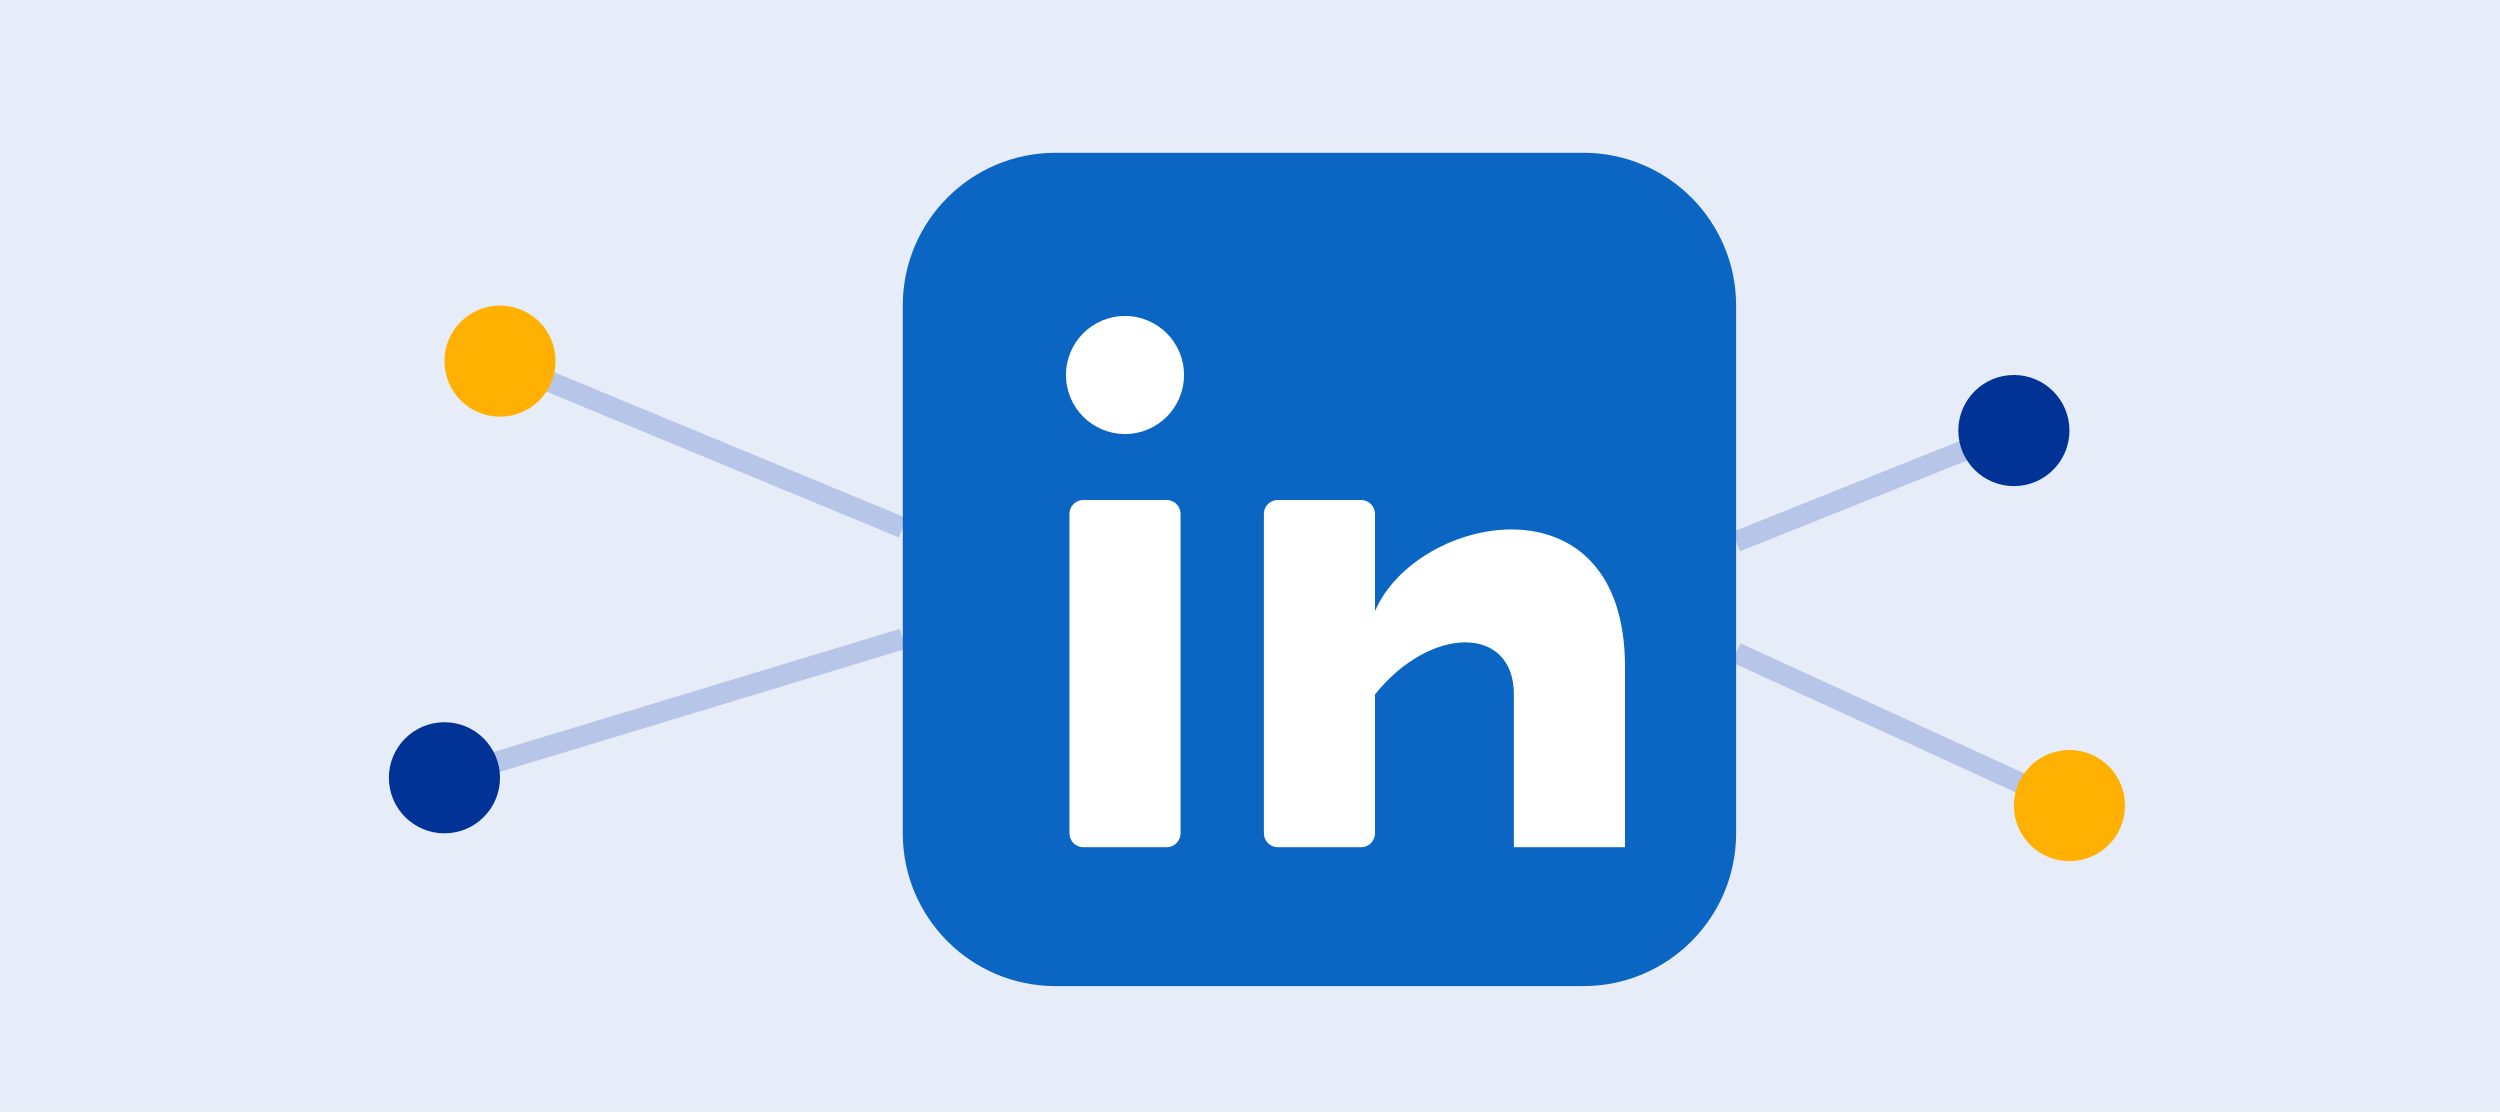
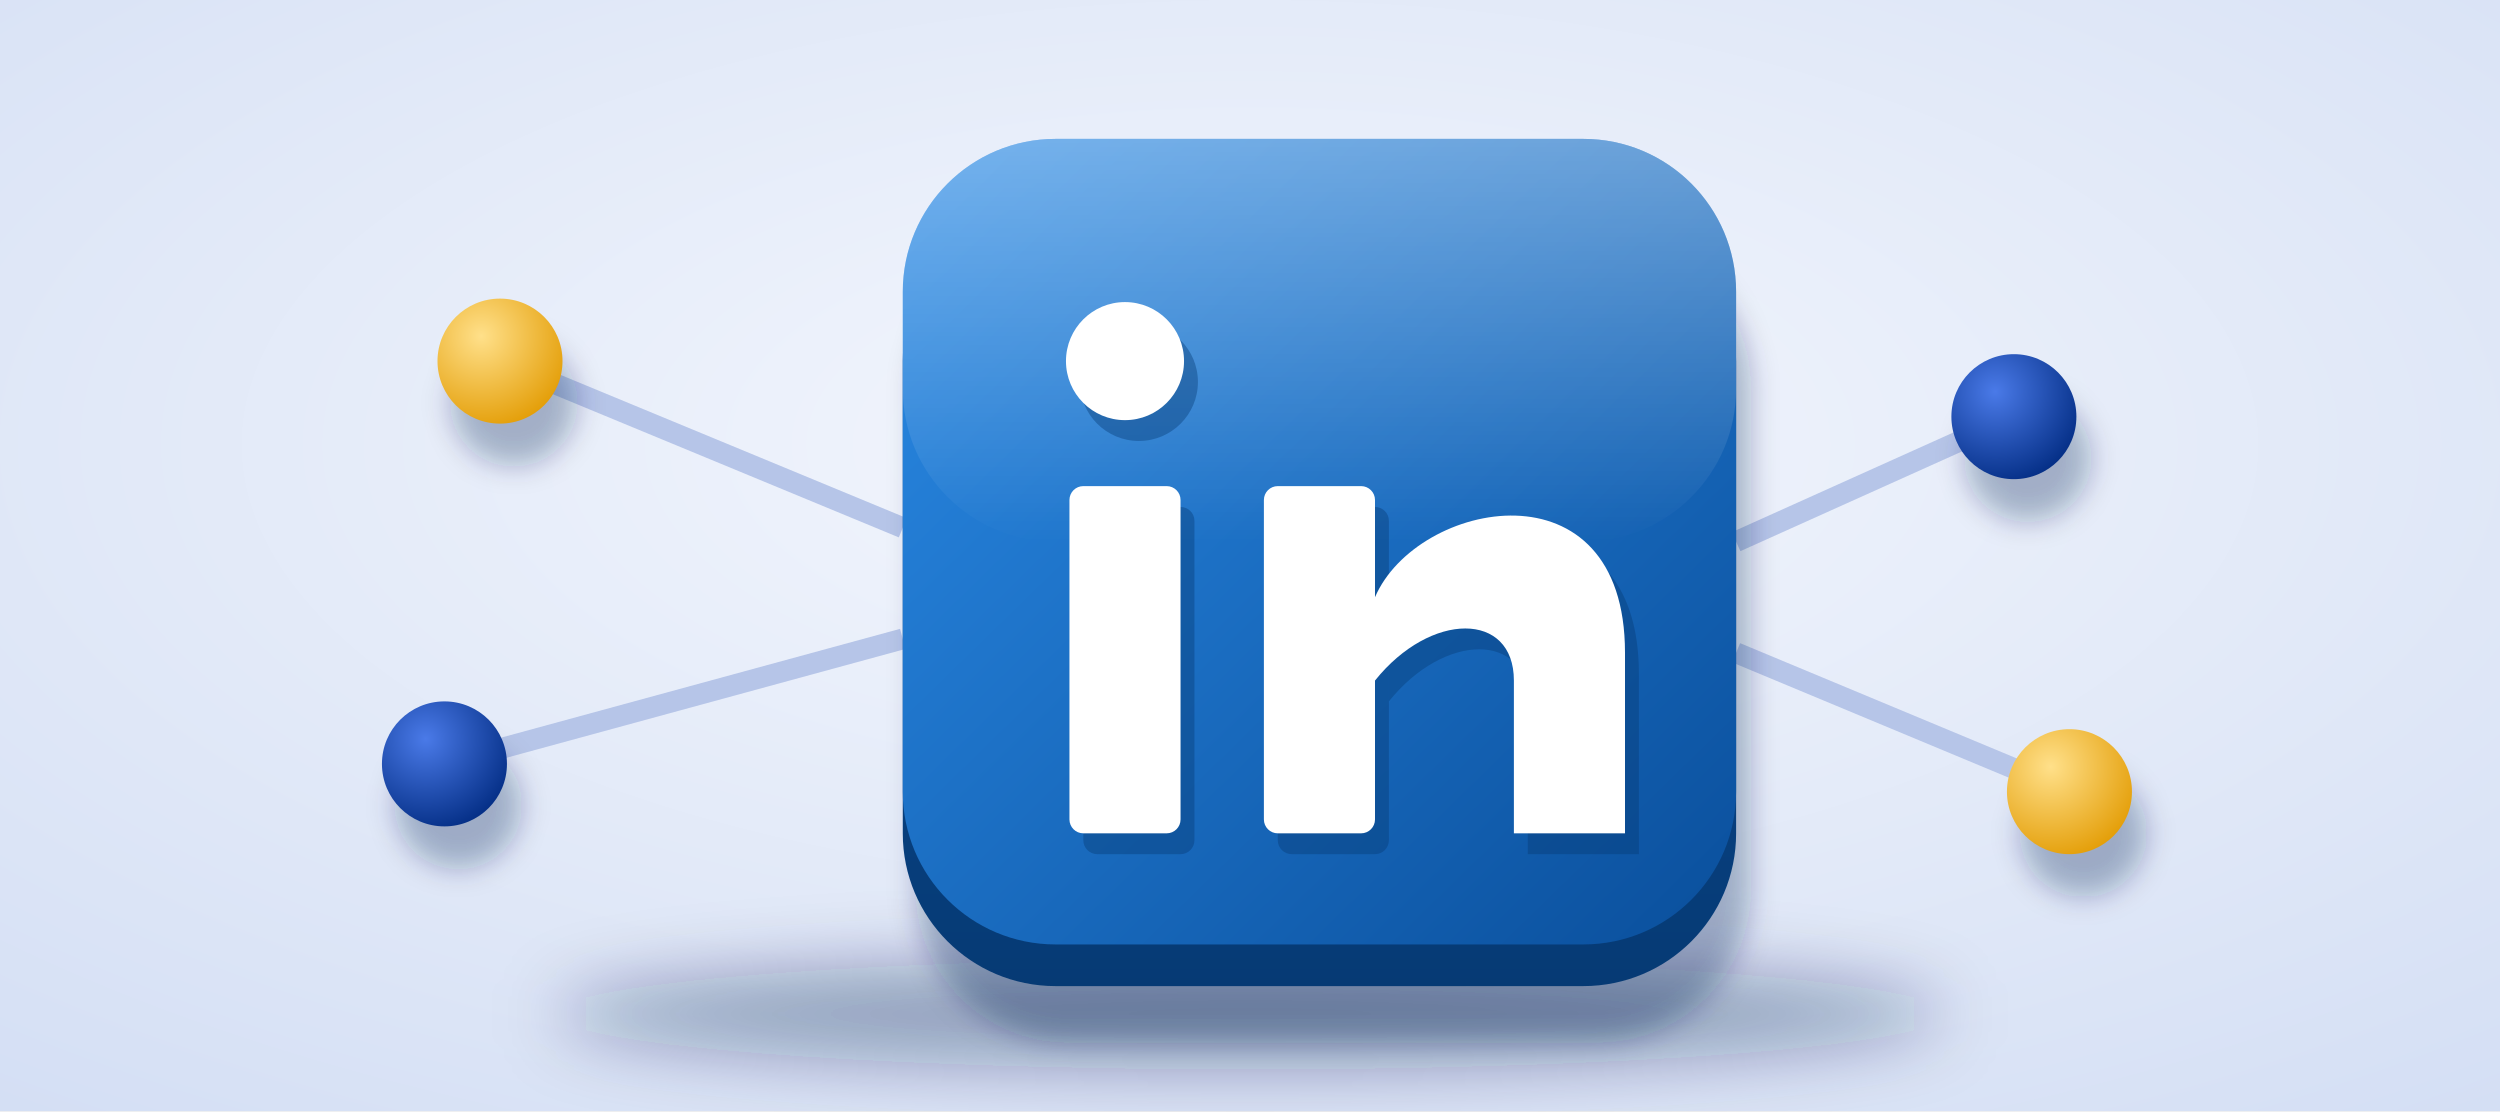
<svg xmlns="http://www.w3.org/2000/svg" viewBox="0 0 360 160" width="360" height="160">
-   <rect width="360" height="160" fill="#e6ecf8" />
-   <g stroke="#b6c5e8" stroke-width="3" fill="none">
+   <defs>
+     <radialGradient id="bg" cx="0.5" cy="0.4" r="0.8">
+       <stop offset="0" stop-color="#f4f7fd" />
+       <stop offset="1" stop-color="#d3def4" />
+     </radialGradient>
+     <linearGradient id="tile" x1="0" y1="0" x2="1" y2="1">
+       <stop offset="0" stop-color="#2b8be6" />
+       <stop offset="1" stop-color="#0a4f9c" />
+     </linearGradient>
+     <linearGradient id="side" x1="0" y1="0" x2="0" y2="1">
+       <stop offset="0" stop-color="#0a4f9c" />
+       <stop offset="1" stop-color="#063a74" />
+     </linearGradient>
+     <linearGradient id="shine" x1="0" y1="0" x2="0" y2="1">
+       <stop offset="0" stop-color="#ffffff" stop-opacity="0.35" />
+       <stop offset="1" stop-color="#ffffff" stop-opacity="0" />
+     </linearGradient>
+     <radialGradient id="gold" cx="0.35" cy="0.3" r="0.8">
+       <stop offset="0" stop-color="#ffe08a" />
+       <stop offset="1" stop-color="#e29a00" />
+     </radialGradient>
+     <radialGradient id="navy" cx="0.35" cy="0.3" r="0.8">
+       <stop offset="0" stop-color="#4a7ae8" />
+       <stop offset="1" stop-color="#002a80" />
+     </radialGradient>
+     <filter id="blur" x="-30%" y="-60%" width="160%" height="220%">
+       <feGaussianBlur stdDeviation="5" />
+     </filter>
+     <filter id="blur2" x="-40%" y="-40%" width="180%" height="180%">
+       <feGaussianBlur stdDeviation="2" />
+     </filter>
+   </defs>
+   <rect width="360" height="160" fill="url(#bg)" />
+   <ellipse cx="180" cy="146" rx="100" ry="8" fill="#0b1f4d" fill-opacity="0.35" filter="url(#blur)" />
+   <g stroke="#b6c5e8" stroke-width="3">
    <line x1="72" y1="52" x2="130" y2="76" />
-     <line x1="64" y1="112" x2="130" y2="92" />
-     <line x1="290" y1="62" x2="250" y2="78" />
-     <line x1="298" y1="116" x2="250" y2="94" />
+     <line x1="64" y1="110" x2="130" y2="92" />
+     <line x1="290" y1="60" x2="250" y2="78" />
+     <line x1="298" y1="114" x2="250" y2="94" />
  </g>
-   <circle cx="72" cy="52" r="8" fill="#ffb000" />
-   <circle cx="64" cy="112" r="8" fill="#003395" />
-   <circle cx="290" cy="62" r="8" fill="#003395" />
-   <circle cx="298" cy="116" r="8" fill="#ffb000" />
-   <rect x="130" y="22" width="120" height="120" rx="22" fill="#0a66c2" />
-   <circle cx="162" cy="54" r="8.5" fill="#ffffff" />
-   <rect x="154" y="72" width="16" height="50" rx="2" fill="#ffffff" />
-   <rect x="182" y="72" width="16" height="50" rx="2" fill="#ffffff" />
-   <path d="M198 88 C 204 74 234 68 234 96 V122 H218 V100 C218 90 206 90 198 100 Z" fill="#ffffff" />
+   <g fill="#0b1f4d" fill-opacity="0.3" filter="url(#blur2)">
+     <circle cx="74" cy="58" r="9" />
+     <circle cx="66" cy="116" r="9" />
+     <circle cx="292" cy="66" r="9" />
+     <circle cx="300" cy="120" r="9" />
+   </g>
+   <circle cx="72" cy="52" r="9" fill="url(#gold)" />
+   <circle cx="64" cy="110" r="9" fill="url(#navy)" />
+   <circle cx="290" cy="60" r="9" fill="url(#navy)" />
+   <circle cx="298" cy="114" r="9" fill="url(#gold)" />
+   <rect x="132" y="34" width="120" height="116" rx="22" fill="#0b1f4d" fill-opacity="0.3" filter="url(#blur2)" />
+   <rect x="130" y="30" width="120" height="112" rx="22" fill="url(#side)" />
+   <rect x="130" y="20" width="120" height="116" rx="22" fill="url(#tile)" />
+   <rect x="130" y="20" width="120" height="58" rx="22" fill="url(#shine)" />
+   <g fill="#063a74" fill-opacity="0.4" transform="translate(2 3)">
+     <circle cx="162" cy="52" r="8.5" />
+     <rect x="154" y="70" width="16" height="50" rx="2" />
+     <rect x="182" y="70" width="16" height="50" rx="2" />
+     <path d="M198 86 C 204 72 234 66 234 94 V120 H218 V98 C218 88 206 88 198 98 Z" />
+   </g>
+   <circle cx="162" cy="52" r="8.5" fill="#ffffff" />
+   <rect x="154" y="70" width="16" height="50" rx="2" fill="#ffffff" />
+   <rect x="182" y="70" width="16" height="50" rx="2" fill="#ffffff" />
+   <path d="M198 86 C 204 72 234 66 234 94 V120 H218 V98 C218 88 206 88 198 98 Z" fill="#ffffff" />
</svg>
